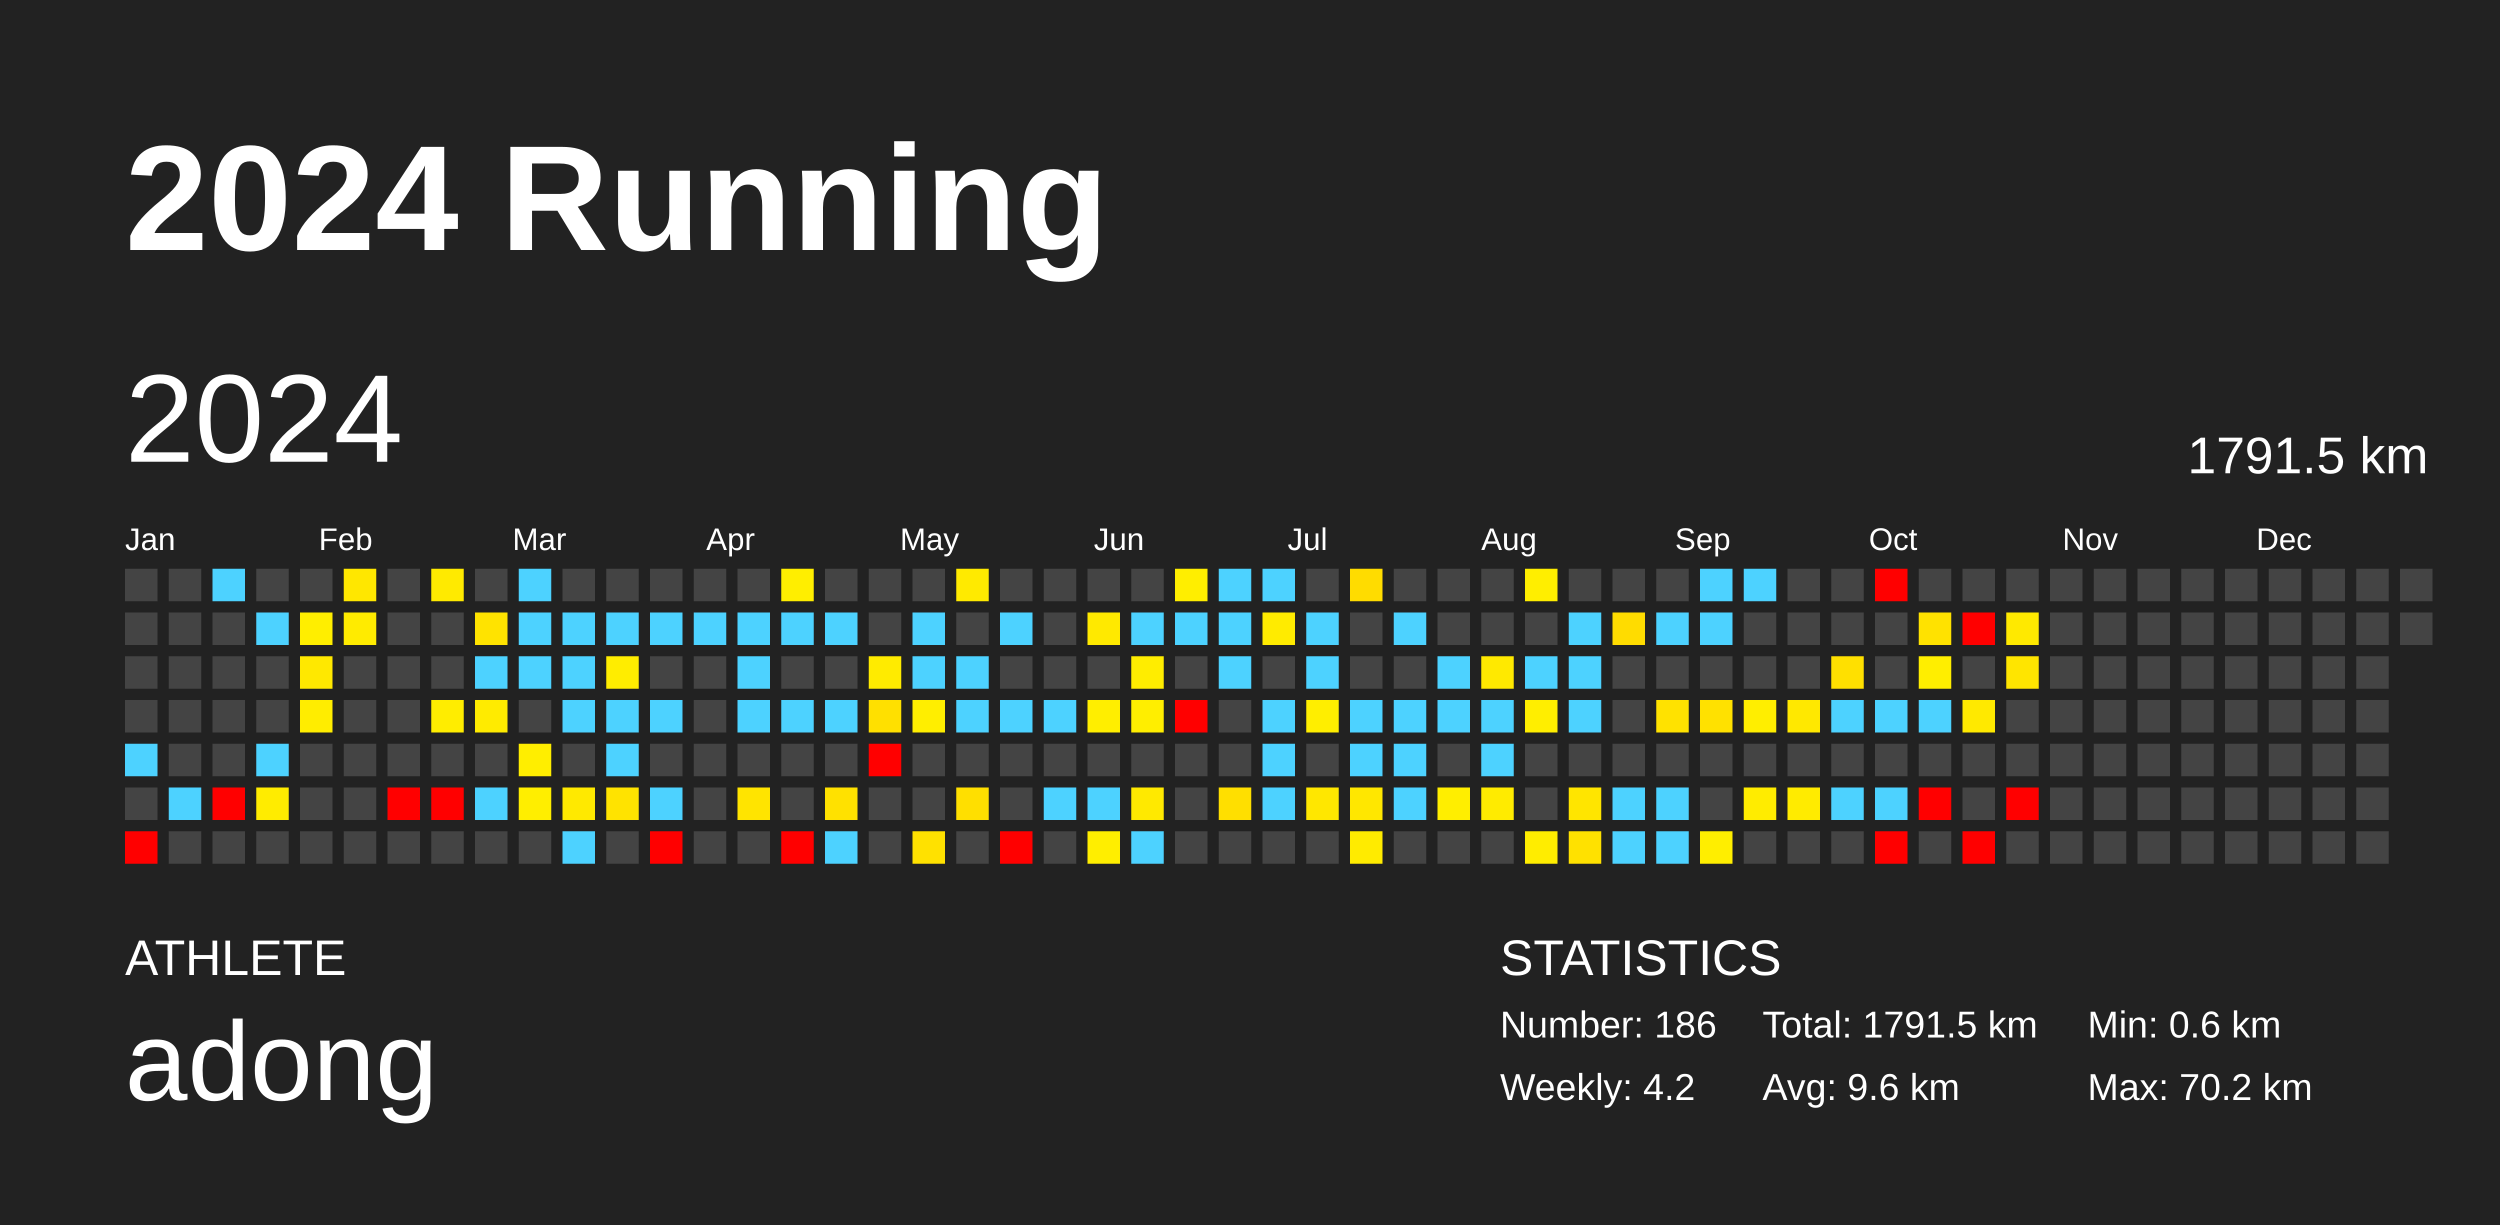
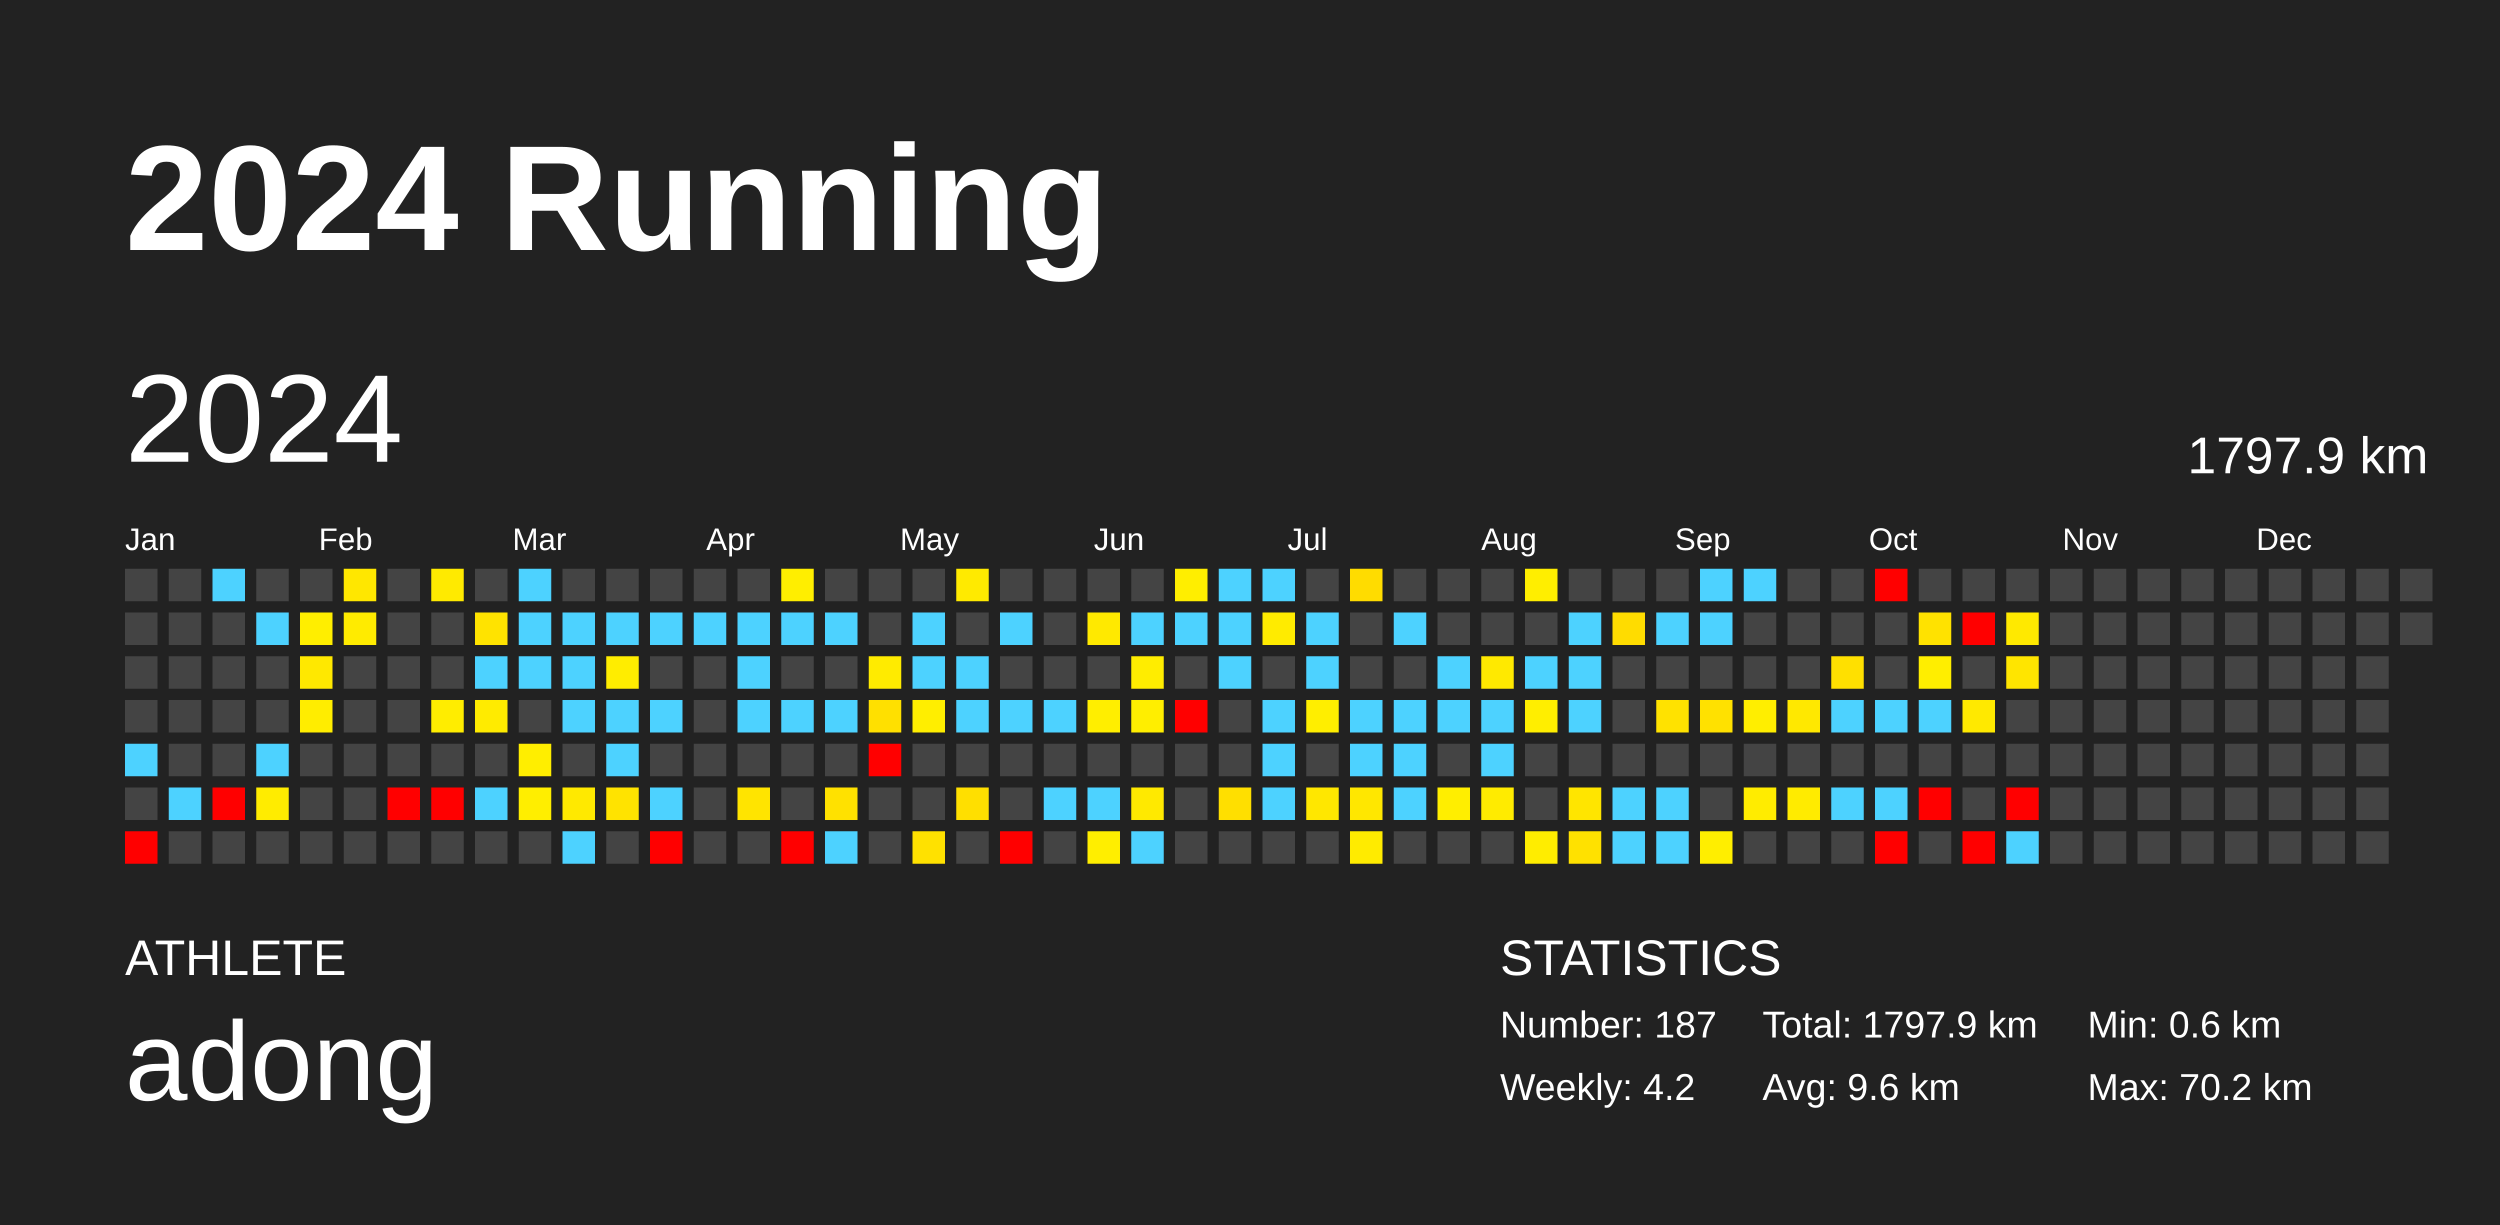
<svg xmlns="http://www.w3.org/2000/svg" baseProfile="full" height="98mm" version="1.1" viewBox="0,0,200,98" width="200mm">
  <defs />
  <rect fill="#222222" height="98" width="200" x="0" y="0" />
  <text fill="#FFFFFF" style="font-size:12px; font-family:Arial; font-weight:bold;" x="10" y="20">2024 Running</text>
  <text fill="#FFFFFF" style="font-size:4px; font-family:Arial" x="10" y="78">ATHLETE</text>
  <text fill="#FFFFFF" style="font-size:9px; font-family:Arial" x="10" y="88">adong</text>
  <text fill="#FFFFFF" style="font-size:4px; font-family:Arial" x="120" y="78">STATISTICS</text>
-   <text fill="#FFFFFF" style="font-size:3px; font-family:Arial" x="120" y="83">Number: 186</text>
+   <text fill="#FFFFFF" style="font-size:3px; font-family:Arial" x="120" y="83">Number: 187</text>
  <text fill="#FFFFFF" style="font-size:3px; font-family:Arial" x="120" y="88">Weekly: 4.2</text>
-   <text fill="#FFFFFF" style="font-size:3px; font-family:Arial" x="141" y="83">Total: 1791.5 km</text>
+   <text fill="#FFFFFF" style="font-size:3px; font-family:Arial" x="141" y="83">Total: 1797.9 km</text>
  <text fill="#FFFFFF" style="font-size:3px; font-family:Arial" x="141" y="88">Avg: 9.6 km</text>
  <text fill="#FFFFFF" style="font-size:3px; font-family:Arial" x="167" y="83">Min: 0.6 km</text>
  <text fill="#FFFFFF" style="font-size:3px; font-family:Arial" x="167" y="88">Max: 70.2 km</text>
  <text dominant-baseline="hanging" fill="#FFFFFF" style="font-size:10.0px; font-family:Arial;" x="10" y="30">2024</text>
-   <text dominant-baseline="hanging" fill="#FFFFFF" style="font-size:4.125px; font-family:Arial;" x="175" y="35">1791.5 km</text>
+   <text dominant-baseline="hanging" fill="#FFFFFF" style="font-size:4.125px; font-family:Arial;" x="175" y="35">1797.9 km</text>
  <text fill="#FFFFFF" style="font-size:2.5px; font-family:Arial" x="10.0" y="44">Jan</text>
  <text fill="#FFFFFF" style="font-size:2.5px; font-family:Arial" x="25.5" y="44">Feb</text>
  <text fill="#FFFFFF" style="font-size:2.5px; font-family:Arial" x="41.0" y="44">Mar</text>
  <text fill="#FFFFFF" style="font-size:2.5px; font-family:Arial" x="56.5" y="44">Apr</text>
  <text fill="#FFFFFF" style="font-size:2.5px; font-family:Arial" x="72.0" y="44">May</text>
  <text fill="#FFFFFF" style="font-size:2.5px; font-family:Arial" x="87.5" y="44">Jun</text>
  <text fill="#FFFFFF" style="font-size:2.5px; font-family:Arial" x="103.0" y="44">Jul</text>
  <text fill="#FFFFFF" style="font-size:2.5px; font-family:Arial" x="118.5" y="44">Aug</text>
  <text fill="#FFFFFF" style="font-size:2.5px; font-family:Arial" x="134.0" y="44">Sep</text>
  <text fill="#FFFFFF" style="font-size:2.5px; font-family:Arial" x="149.5" y="44">Oct</text>
  <text fill="#FFFFFF" style="font-size:2.5px; font-family:Arial" x="165.0" y="44">Nov</text>
  <text fill="#FFFFFF" style="font-size:2.5px; font-family:Arial" x="180.5" y="44">Dec</text>
  <rect fill="#444444" height="2.6" width="2.6" x="10.0" y="45.5" />
  <rect fill="#444444" height="2.6" width="2.6" x="10.0" y="49.0" />
  <rect fill="#444444" height="2.6" width="2.6" x="10.0" y="52.5" />
  <rect fill="#444444" height="2.6" width="2.6" x="10.0" y="56.0" />
  <rect fill="#4dd2ff" height="2.6" width="2.6" x="10.0" y="59.5" />
  <rect fill="#444444" height="2.6" width="2.6" x="10.0" y="63.0" />
  <rect fill="red" height="2.6" width="2.6" x="10.0" y="66.5" />
  <rect fill="#444444" height="2.6" width="2.6" x="13.5" y="45.5" />
  <rect fill="#444444" height="2.6" width="2.6" x="13.5" y="49.0" />
  <rect fill="#444444" height="2.6" width="2.6" x="13.5" y="52.5" />
  <rect fill="#444444" height="2.6" width="2.6" x="13.5" y="56.0" />
  <rect fill="#444444" height="2.6" width="2.6" x="13.5" y="59.5" />
  <rect fill="#4dd2ff" height="2.6" width="2.6" x="13.5" y="63.0" />
  <rect fill="#444444" height="2.6" width="2.6" x="13.5" y="66.5" />
  <rect fill="#4dd2ff" height="2.6" width="2.6" x="17.0" y="45.5" />
  <rect fill="#444444" height="2.6" width="2.6" x="17.0" y="49.0" />
  <rect fill="#444444" height="2.6" width="2.6" x="17.0" y="52.5" />
  <rect fill="#444444" height="2.6" width="2.6" x="17.0" y="56.0" />
  <rect fill="#444444" height="2.6" width="2.6" x="17.0" y="59.5" />
  <rect fill="red" height="2.6" width="2.6" x="17.0" y="63.0" />
  <rect fill="#444444" height="2.6" width="2.6" x="17.0" y="66.5" />
  <rect fill="#444444" height="2.6" width="2.6" x="20.5" y="45.5" />
  <rect fill="#4dd2ff" height="2.6" width="2.6" x="20.5" y="49.0" />
  <rect fill="#444444" height="2.6" width="2.6" x="20.5" y="52.5" />
  <rect fill="#444444" height="2.6" width="2.6" x="20.5" y="56.0" />
  <rect fill="#4dd2ff" height="2.6" width="2.6" x="20.5" y="59.5" />
  <rect fill="#ffec00" height="2.6" width="2.6" x="20.5" y="63.0" />
  <rect fill="#444444" height="2.6" width="2.6" x="20.5" y="66.5" />
  <rect fill="#444444" height="2.6" width="2.6" x="24.0" y="45.5" />
  <rect fill="#ffee00" height="2.6" width="2.6" x="24.0" y="49.0" />
  <rect fill="#ffe800" height="2.6" width="2.6" x="24.0" y="52.5" />
  <rect fill="#ffed00" height="2.6" width="2.6" x="24.0" y="56.0" />
  <rect fill="#444444" height="2.6" width="2.6" x="24.0" y="59.5" />
  <rect fill="#444444" height="2.6" width="2.6" x="24.0" y="63.0" />
  <rect fill="#444444" height="2.6" width="2.6" x="24.0" y="66.5" />
  <rect fill="#ffe700" height="2.6" width="2.6" x="27.5" y="45.5" />
  <rect fill="#ffeb00" height="2.6" width="2.6" x="27.5" y="49.0" />
  <rect fill="#444444" height="2.6" width="2.6" x="27.5" y="52.5" />
  <rect fill="#444444" height="2.6" width="2.6" x="27.5" y="56.0" />
  <rect fill="#444444" height="2.6" width="2.6" x="27.5" y="59.5" />
  <rect fill="#444444" height="2.6" width="2.6" x="27.5" y="63.0" />
  <rect fill="#444444" height="2.6" width="2.6" x="27.5" y="66.5" />
  <rect fill="#444444" height="2.6" width="2.6" x="31.0" y="45.5" />
  <rect fill="#444444" height="2.6" width="2.6" x="31.0" y="49.0" />
  <rect fill="#444444" height="2.6" width="2.6" x="31.0" y="52.5" />
  <rect fill="#444444" height="2.6" width="2.6" x="31.0" y="56.0" />
  <rect fill="#444444" height="2.6" width="2.6" x="31.0" y="59.5" />
  <rect fill="red" height="2.6" width="2.6" x="31.0" y="63.0" />
  <rect fill="#444444" height="2.6" width="2.6" x="31.0" y="66.5" />
  <rect fill="#ffea00" height="2.6" width="2.6" x="34.5" y="45.5" />
  <rect fill="#444444" height="2.6" width="2.6" x="34.5" y="49.0" />
  <rect fill="#444444" height="2.6" width="2.6" x="34.5" y="52.5" />
  <rect fill="#ffed00" height="2.6" width="2.6" x="34.5" y="56.0" />
  <rect fill="#444444" height="2.6" width="2.6" x="34.5" y="59.5" />
  <rect fill="red" height="2.6" width="2.6" x="34.5" y="63.0" />
  <rect fill="#444444" height="2.6" width="2.6" x="34.5" y="66.5" />
  <rect fill="#444444" height="2.6" width="2.6" x="38.0" y="45.5" />
  <rect fill="#ffe300" height="2.6" width="2.6" x="38.0" y="49.0" />
  <rect fill="#4dd2ff" height="2.6" width="2.6" x="38.0" y="52.5" />
  <rect fill="#ffeb00" height="2.6" width="2.6" x="38.0" y="56.0" />
  <rect fill="#444444" height="2.6" width="2.6" x="38.0" y="59.5" />
  <rect fill="#4dd2ff" height="2.6" width="2.6" x="38.0" y="63.0" />
  <rect fill="#444444" height="2.6" width="2.6" x="38.0" y="66.5" />
  <rect fill="#4dd2ff" height="2.6" width="2.6" x="41.5" y="45.5" />
  <rect fill="#4dd2ff" height="2.6" width="2.6" x="41.5" y="49.0" />
  <rect fill="#4dd2ff" height="2.6" width="2.6" x="41.5" y="52.5" />
  <rect fill="#444444" height="2.6" width="2.6" x="41.5" y="56.0" />
  <rect fill="#ffee00" height="2.6" width="2.6" x="41.5" y="59.5" />
  <rect fill="#ffee00" height="2.6" width="2.6" x="41.5" y="63.0" />
  <rect fill="#444444" height="2.6" width="2.6" x="41.5" y="66.5" />
  <rect fill="#444444" height="2.6" width="2.6" x="45.0" y="45.5" />
  <rect fill="#4dd2ff" height="2.6" width="2.6" x="45.0" y="49.0" />
  <rect fill="#4dd2ff" height="2.6" width="2.6" x="45.0" y="52.5" />
  <rect fill="#4dd2ff" height="2.6" width="2.6" x="45.0" y="56.0" />
  <rect fill="#444444" height="2.6" width="2.6" x="45.0" y="59.5" />
  <rect fill="#ffe900" height="2.6" width="2.6" x="45.0" y="63.0" />
  <rect fill="#4dd2ff" height="2.6" width="2.6" x="45.0" y="66.5" />
  <rect fill="#444444" height="2.6" width="2.6" x="48.5" y="45.5" />
  <rect fill="#4dd2ff" height="2.6" width="2.6" x="48.5" y="49.0" />
  <rect fill="#ffed00" height="2.6" width="2.6" x="48.5" y="52.5" />
  <rect fill="#4dd2ff" height="2.6" width="2.6" x="48.5" y="56.0" />
  <rect fill="#4dd2ff" height="2.6" width="2.6" x="48.5" y="59.5" />
  <rect fill="#ffe300" height="2.6" width="2.6" x="48.5" y="63.0" />
  <rect fill="#444444" height="2.6" width="2.6" x="48.5" y="66.5" />
  <rect fill="#444444" height="2.6" width="2.6" x="52.0" y="45.5" />
  <rect fill="#4dd2ff" height="2.6" width="2.6" x="52.0" y="49.0" />
  <rect fill="#444444" height="2.6" width="2.6" x="52.0" y="52.5" />
  <rect fill="#4dd2ff" height="2.6" width="2.6" x="52.0" y="56.0" />
  <rect fill="#444444" height="2.6" width="2.6" x="52.0" y="59.5" />
  <rect fill="#4dd2ff" height="2.6" width="2.6" x="52.0" y="63.0" />
  <rect fill="red" height="2.6" width="2.6" x="52.0" y="66.5" />
  <rect fill="#444444" height="2.6" width="2.6" x="55.5" y="45.5" />
  <rect fill="#4dd2ff" height="2.6" width="2.6" x="55.5" y="49.0" />
  <rect fill="#444444" height="2.6" width="2.6" x="55.5" y="52.5" />
  <rect fill="#444444" height="2.6" width="2.6" x="55.5" y="56.0" />
  <rect fill="#444444" height="2.6" width="2.6" x="55.5" y="59.5" />
  <rect fill="#444444" height="2.6" width="2.6" x="55.5" y="63.0" />
  <rect fill="#444444" height="2.6" width="2.6" x="55.5" y="66.5" />
  <rect fill="#444444" height="2.6" width="2.6" x="59.0" y="45.5" />
  <rect fill="#4dd2ff" height="2.6" width="2.6" x="59.0" y="49.0" />
  <rect fill="#4dd2ff" height="2.6" width="2.6" x="59.0" y="52.5" />
  <rect fill="#4dd2ff" height="2.6" width="2.6" x="59.0" y="56.0" />
  <rect fill="#444444" height="2.6" width="2.6" x="59.0" y="59.5" />
  <rect fill="#ffe400" height="2.6" width="2.6" x="59.0" y="63.0" />
  <rect fill="#444444" height="2.6" width="2.6" x="59.0" y="66.5" />
  <rect fill="#ffee00" height="2.6" width="2.6" x="62.5" y="45.5" />
  <rect fill="#4dd2ff" height="2.6" width="2.6" x="62.5" y="49.0" />
  <rect fill="#444444" height="2.6" width="2.6" x="62.5" y="52.5" />
  <rect fill="#4dd2ff" height="2.6" width="2.6" x="62.5" y="56.0" />
  <rect fill="#444444" height="2.6" width="2.6" x="62.5" y="59.5" />
  <rect fill="#444444" height="2.6" width="2.6" x="62.5" y="63.0" />
  <rect fill="red" height="2.6" width="2.6" x="62.5" y="66.5" />
  <rect fill="#444444" height="2.6" width="2.6" x="66.0" y="45.5" />
  <rect fill="#4dd2ff" height="2.6" width="2.6" x="66.0" y="49.0" />
  <rect fill="#444444" height="2.6" width="2.6" x="66.0" y="52.5" />
  <rect fill="#4dd2ff" height="2.6" width="2.6" x="66.0" y="56.0" />
  <rect fill="#444444" height="2.6" width="2.6" x="66.0" y="59.5" />
  <rect fill="#ffe100" height="2.6" width="2.6" x="66.0" y="63.0" />
  <rect fill="#4dd2ff" height="2.6" width="2.6" x="66.0" y="66.5" />
  <rect fill="#444444" height="2.6" width="2.6" x="69.5" y="45.5" />
  <rect fill="#444444" height="2.6" width="2.6" x="69.5" y="49.0" />
  <rect fill="#ffeb00" height="2.6" width="2.6" x="69.5" y="52.5" />
  <rect fill="#ffe000" height="2.6" width="2.6" x="69.5" y="56.0" />
  <rect fill="red" height="2.6" width="2.6" x="69.5" y="59.5" />
  <rect fill="#444444" height="2.6" width="2.6" x="69.5" y="63.0" />
  <rect fill="#444444" height="2.6" width="2.6" x="69.5" y="66.5" />
  <rect fill="#444444" height="2.6" width="2.6" x="73.0" y="45.5" />
  <rect fill="#4dd2ff" height="2.6" width="2.6" x="73.0" y="49.0" />
  <rect fill="#4dd2ff" height="2.6" width="2.6" x="73.0" y="52.5" />
  <rect fill="#ffee00" height="2.6" width="2.6" x="73.0" y="56.0" />
  <rect fill="#444444" height="2.6" width="2.6" x="73.0" y="59.5" />
  <rect fill="#444444" height="2.6" width="2.6" x="73.0" y="63.0" />
  <rect fill="#ffe100" height="2.6" width="2.6" x="73.0" y="66.5" />
  <rect fill="#ffea00" height="2.6" width="2.6" x="76.5" y="45.5" />
  <rect fill="#444444" height="2.6" width="2.6" x="76.5" y="49.0" />
  <rect fill="#4dd2ff" height="2.6" width="2.6" x="76.5" y="52.5" />
  <rect fill="#4dd2ff" height="2.6" width="2.6" x="76.5" y="56.0" />
  <rect fill="#444444" height="2.6" width="2.6" x="76.5" y="59.5" />
  <rect fill="#ffdf00" height="2.6" width="2.6" x="76.5" y="63.0" />
  <rect fill="#444444" height="2.6" width="2.6" x="76.5" y="66.5" />
  <rect fill="#444444" height="2.6" width="2.6" x="80.0" y="45.5" />
  <rect fill="#4dd2ff" height="2.6" width="2.6" x="80.0" y="49.0" />
  <rect fill="#444444" height="2.6" width="2.6" x="80.0" y="52.5" />
  <rect fill="#4dd2ff" height="2.6" width="2.6" x="80.0" y="56.0" />
  <rect fill="#444444" height="2.6" width="2.6" x="80.0" y="59.5" />
  <rect fill="#444444" height="2.6" width="2.6" x="80.0" y="63.0" />
  <rect fill="red" height="2.6" width="2.6" x="80.0" y="66.5" />
  <rect fill="#444444" height="2.6" width="2.6" x="83.5" y="45.5" />
  <rect fill="#444444" height="2.6" width="2.6" x="83.5" y="49.0" />
  <rect fill="#444444" height="2.6" width="2.6" x="83.5" y="52.5" />
  <rect fill="#4dd2ff" height="2.6" width="2.6" x="83.5" y="56.0" />
  <rect fill="#444444" height="2.6" width="2.6" x="83.5" y="59.5" />
  <rect fill="#4dd2ff" height="2.6" width="2.6" x="83.5" y="63.0" />
  <rect fill="#444444" height="2.6" width="2.6" x="83.5" y="66.5" />
  <rect fill="#444444" height="2.6" width="2.6" x="87.0" y="45.5" />
  <rect fill="#ffe900" height="2.6" width="2.6" x="87.0" y="49.0" />
  <rect fill="#444444" height="2.6" width="2.6" x="87.0" y="52.5" />
  <rect fill="#ffee00" height="2.6" width="2.6" x="87.0" y="56.0" />
  <rect fill="#444444" height="2.6" width="2.6" x="87.0" y="59.5" />
  <rect fill="#4dd2ff" height="2.6" width="2.6" x="87.0" y="63.0" />
  <rect fill="#ffee00" height="2.6" width="2.6" x="87.0" y="66.5" />
  <rect fill="#444444" height="2.6" width="2.6" x="90.5" y="45.5" />
  <rect fill="#4dd2ff" height="2.6" width="2.6" x="90.5" y="49.0" />
  <rect fill="#ffed00" height="2.6" width="2.6" x="90.5" y="52.5" />
  <rect fill="#ffee00" height="2.6" width="2.6" x="90.5" y="56.0" />
  <rect fill="#444444" height="2.6" width="2.6" x="90.5" y="59.5" />
  <rect fill="#ffe900" height="2.6" width="2.6" x="90.5" y="63.0" />
  <rect fill="#4dd2ff" height="2.6" width="2.6" x="90.5" y="66.5" />
  <rect fill="#ffee00" height="2.6" width="2.6" x="94.0" y="45.5" />
  <rect fill="#4dd2ff" height="2.6" width="2.6" x="94.0" y="49.0" />
  <rect fill="#444444" height="2.6" width="2.6" x="94.0" y="52.5" />
  <rect fill="red" height="2.6" width="2.6" x="94.0" y="56.0" />
  <rect fill="#444444" height="2.6" width="2.6" x="94.0" y="59.5" />
  <rect fill="#444444" height="2.6" width="2.6" x="94.0" y="63.0" />
  <rect fill="#444444" height="2.6" width="2.6" x="94.0" y="66.5" />
  <rect fill="#4dd2ff" height="2.6" width="2.6" x="97.5" y="45.5" />
  <rect fill="#4dd2ff" height="2.6" width="2.6" x="97.5" y="49.0" />
  <rect fill="#4dd2ff" height="2.6" width="2.6" x="97.5" y="52.5" />
  <rect fill="#444444" height="2.6" width="2.6" x="97.5" y="56.0" />
  <rect fill="#444444" height="2.6" width="2.6" x="97.5" y="59.5" />
  <rect fill="#ffdf00" height="2.6" width="2.6" x="97.5" y="63.0" />
  <rect fill="#444444" height="2.6" width="2.6" x="97.5" y="66.5" />
  <rect fill="#4dd2ff" height="2.6" width="2.6" x="101.0" y="45.5" />
  <rect fill="#ffeb00" height="2.6" width="2.6" x="101.0" y="49.0" />
  <rect fill="#444444" height="2.6" width="2.6" x="101.0" y="52.5" />
  <rect fill="#4dd2ff" height="2.6" width="2.6" x="101.0" y="56.0" />
  <rect fill="#4dd2ff" height="2.6" width="2.6" x="101.0" y="59.5" />
  <rect fill="#4dd2ff" height="2.6" width="2.6" x="101.0" y="63.0" />
  <rect fill="#444444" height="2.6" width="2.6" x="101.0" y="66.5" />
  <rect fill="#444444" height="2.6" width="2.6" x="104.5" y="45.5" />
  <rect fill="#4dd2ff" height="2.6" width="2.6" x="104.5" y="49.0" />
  <rect fill="#4dd2ff" height="2.6" width="2.6" x="104.5" y="52.5" />
  <rect fill="#ffee00" height="2.6" width="2.6" x="104.5" y="56.0" />
  <rect fill="#444444" height="2.6" width="2.6" x="104.5" y="59.5" />
  <rect fill="#ffe700" height="2.6" width="2.6" x="104.5" y="63.0" />
  <rect fill="#444444" height="2.6" width="2.6" x="104.5" y="66.5" />
  <rect fill="#ffdc00" height="2.6" width="2.6" x="108.0" y="45.5" />
  <rect fill="#444444" height="2.6" width="2.6" x="108.0" y="49.0" />
  <rect fill="#444444" height="2.6" width="2.6" x="108.0" y="52.5" />
  <rect fill="#4dd2ff" height="2.6" width="2.6" x="108.0" y="56.0" />
  <rect fill="#4dd2ff" height="2.6" width="2.6" x="108.0" y="59.5" />
  <rect fill="#ffe700" height="2.6" width="2.6" x="108.0" y="63.0" />
  <rect fill="#ffeb00" height="2.6" width="2.6" x="108.0" y="66.5" />
  <rect fill="#444444" height="2.6" width="2.6" x="111.5" y="45.5" />
  <rect fill="#4dd2ff" height="2.6" width="2.6" x="111.5" y="49.0" />
  <rect fill="#444444" height="2.6" width="2.6" x="111.5" y="52.5" />
  <rect fill="#4dd2ff" height="2.6" width="2.6" x="111.5" y="56.0" />
  <rect fill="#4dd2ff" height="2.6" width="2.6" x="111.5" y="59.5" />
  <rect fill="#4dd2ff" height="2.6" width="2.6" x="111.5" y="63.0" />
  <rect fill="#444444" height="2.6" width="2.6" x="111.5" y="66.5" />
  <rect fill="#444444" height="2.6" width="2.6" x="115.0" y="45.5" />
  <rect fill="#444444" height="2.6" width="2.6" x="115.0" y="49.0" />
  <rect fill="#4dd2ff" height="2.6" width="2.6" x="115.0" y="52.5" />
  <rect fill="#4dd2ff" height="2.6" width="2.6" x="115.0" y="56.0" />
  <rect fill="#444444" height="2.6" width="2.6" x="115.0" y="59.5" />
  <rect fill="#ffee00" height="2.6" width="2.6" x="115.0" y="63.0" />
  <rect fill="#444444" height="2.6" width="2.6" x="115.0" y="66.5" />
  <rect fill="#444444" height="2.6" width="2.6" x="118.5" y="45.5" />
  <rect fill="#444444" height="2.6" width="2.6" x="118.5" y="49.0" />
  <rect fill="#ffe900" height="2.6" width="2.6" x="118.5" y="52.5" />
  <rect fill="#4dd2ff" height="2.6" width="2.6" x="118.5" y="56.0" />
  <rect fill="#4dd2ff" height="2.6" width="2.6" x="118.5" y="59.5" />
  <rect fill="#ffeb00" height="2.6" width="2.6" x="118.5" y="63.0" />
  <rect fill="#444444" height="2.6" width="2.6" x="118.5" y="66.5" />
  <rect fill="#ffee00" height="2.6" width="2.6" x="122.0" y="45.5" />
  <rect fill="#444444" height="2.6" width="2.6" x="122.0" y="49.0" />
  <rect fill="#4dd2ff" height="2.6" width="2.6" x="122.0" y="52.5" />
  <rect fill="#ffee00" height="2.6" width="2.6" x="122.0" y="56.0" />
  <rect fill="#444444" height="2.6" width="2.6" x="122.0" y="59.5" />
  <rect fill="#444444" height="2.6" width="2.6" x="122.0" y="63.0" />
  <rect fill="#ffed00" height="2.6" width="2.6" x="122.0" y="66.5" />
  <rect fill="#444444" height="2.6" width="2.6" x="125.5" y="45.5" />
  <rect fill="#4dd2ff" height="2.6" width="2.6" x="125.5" y="49.0" />
  <rect fill="#4dd2ff" height="2.6" width="2.6" x="125.5" y="52.5" />
  <rect fill="#4dd2ff" height="2.6" width="2.6" x="125.5" y="56.0" />
  <rect fill="#444444" height="2.6" width="2.6" x="125.5" y="59.5" />
  <rect fill="#ffe500" height="2.6" width="2.6" x="125.5" y="63.0" />
  <rect fill="#ffe100" height="2.6" width="2.6" x="125.5" y="66.5" />
  <rect fill="#444444" height="2.6" width="2.6" x="129.0" y="45.5" />
  <rect fill="#ffdc00" height="2.6" width="2.6" x="129.0" y="49.0" />
  <rect fill="#444444" height="2.6" width="2.6" x="129.0" y="52.5" />
  <rect fill="#444444" height="2.6" width="2.6" x="129.0" y="56.0" />
  <rect fill="#444444" height="2.6" width="2.6" x="129.0" y="59.5" />
  <rect fill="#4dd2ff" height="2.6" width="2.6" x="129.0" y="63.0" />
  <rect fill="#4dd2ff" height="2.6" width="2.6" x="129.0" y="66.5" />
  <rect fill="#444444" height="2.6" width="2.6" x="132.5" y="45.5" />
  <rect fill="#4dd2ff" height="2.6" width="2.6" x="132.5" y="49.0" />
  <rect fill="#444444" height="2.6" width="2.6" x="132.5" y="52.5" />
  <rect fill="#ffe200" height="2.6" width="2.6" x="132.5" y="56.0" />
  <rect fill="#444444" height="2.6" width="2.6" x="132.5" y="59.5" />
  <rect fill="#4dd2ff" height="2.6" width="2.6" x="132.5" y="63.0" />
  <rect fill="#4dd2ff" height="2.6" width="2.6" x="132.5" y="66.5" />
  <rect fill="#4dd2ff" height="2.6" width="2.6" x="136.0" y="45.5" />
  <rect fill="#4dd2ff" height="2.6" width="2.6" x="136.0" y="49.0" />
  <rect fill="#444444" height="2.6" width="2.6" x="136.0" y="52.5" />
  <rect fill="#ffe100" height="2.6" width="2.6" x="136.0" y="56.0" />
  <rect fill="#444444" height="2.6" width="2.6" x="136.0" y="59.5" />
  <rect fill="#444444" height="2.6" width="2.6" x="136.0" y="63.0" />
  <rect fill="#ffee00" height="2.6" width="2.6" x="136.0" y="66.5" />
  <rect fill="#4dd2ff" height="2.6" width="2.6" x="139.5" y="45.5" />
  <rect fill="#444444" height="2.6" width="2.6" x="139.5" y="49.0" />
  <rect fill="#444444" height="2.6" width="2.6" x="139.5" y="52.5" />
  <rect fill="#ffee00" height="2.6" width="2.6" x="139.5" y="56.0" />
  <rect fill="#444444" height="2.6" width="2.6" x="139.5" y="59.5" />
  <rect fill="#ffec00" height="2.6" width="2.6" x="139.5" y="63.0" />
  <rect fill="#444444" height="2.6" width="2.6" x="139.5" y="66.5" />
  <rect fill="#444444" height="2.6" width="2.6" x="143.0" y="45.5" />
  <rect fill="#444444" height="2.6" width="2.6" x="143.0" y="49.0" />
  <rect fill="#444444" height="2.6" width="2.6" x="143.0" y="52.5" />
  <rect fill="#ffe800" height="2.6" width="2.6" x="143.0" y="56.0" />
  <rect fill="#444444" height="2.6" width="2.6" x="143.0" y="59.5" />
  <rect fill="#ffeb00" height="2.6" width="2.6" x="143.0" y="63.0" />
  <rect fill="#444444" height="2.6" width="2.6" x="143.0" y="66.5" />
  <rect fill="#444444" height="2.6" width="2.6" x="146.5" y="45.5" />
  <rect fill="#444444" height="2.6" width="2.6" x="146.5" y="49.0" />
  <rect fill="#ffe000" height="2.6" width="2.6" x="146.5" y="52.5" />
  <rect fill="#4dd2ff" height="2.6" width="2.6" x="146.5" y="56.0" />
  <rect fill="#444444" height="2.6" width="2.6" x="146.5" y="59.5" />
  <rect fill="#4dd2ff" height="2.6" width="2.6" x="146.5" y="63.0" />
  <rect fill="#444444" height="2.6" width="2.6" x="146.5" y="66.5" />
  <rect fill="red" height="2.6" width="2.6" x="150.0" y="45.5" />
  <rect fill="#444444" height="2.6" width="2.6" x="150.0" y="49.0" />
  <rect fill="#444444" height="2.6" width="2.6" x="150.0" y="52.5" />
  <rect fill="#4dd2ff" height="2.6" width="2.6" x="150.0" y="56.0" />
  <rect fill="#444444" height="2.6" width="2.6" x="150.0" y="59.5" />
  <rect fill="#4dd2ff" height="2.6" width="2.6" x="150.0" y="63.0" />
  <rect fill="red" height="2.6" width="2.6" x="150.0" y="66.5" />
  <rect fill="#444444" height="2.6" width="2.6" x="153.5" y="45.5" />
  <rect fill="#ffe200" height="2.6" width="2.6" x="153.5" y="49.0" />
  <rect fill="#ffee00" height="2.6" width="2.6" x="153.5" y="52.5" />
  <rect fill="#4dd2ff" height="2.6" width="2.6" x="153.5" y="56.0" />
  <rect fill="#444444" height="2.6" width="2.6" x="153.5" y="59.5" />
  <rect fill="red" height="2.6" width="2.6" x="153.5" y="63.0" />
  <rect fill="#444444" height="2.6" width="2.6" x="153.5" y="66.5" />
  <rect fill="#444444" height="2.6" width="2.6" x="157.0" y="45.5" />
  <rect fill="red" height="2.6" width="2.6" x="157.0" y="49.0" />
  <rect fill="#444444" height="2.6" width="2.6" x="157.0" y="52.5" />
  <rect fill="#ffe900" height="2.6" width="2.6" x="157.0" y="56.0" />
  <rect fill="#444444" height="2.6" width="2.6" x="157.0" y="59.5" />
  <rect fill="#444444" height="2.6" width="2.6" x="157.0" y="63.0" />
  <rect fill="red" height="2.6" width="2.6" x="157.0" y="66.5" />
  <rect fill="#444444" height="2.6" width="2.6" x="160.5" y="45.5" />
  <rect fill="#ffe900" height="2.6" width="2.6" x="160.5" y="49.0" />
  <rect fill="#ffe500" height="2.6" width="2.6" x="160.5" y="52.5" />
  <rect fill="#444444" height="2.6" width="2.6" x="160.5" y="56.0" />
  <rect fill="#444444" height="2.6" width="2.6" x="160.5" y="59.5" />
  <rect fill="red" height="2.6" width="2.6" x="160.5" y="63.0" />
-   <rect fill="#444444" height="2.6" width="2.6" x="160.5" y="66.5" />
+   <rect fill="#4dd2ff" height="2.6" width="2.6" x="160.5" y="66.5" />
  <rect fill="#444444" height="2.6" width="2.6" x="164.0" y="45.5" />
  <rect fill="#444444" height="2.6" width="2.6" x="164.0" y="49.0" />
  <rect fill="#444444" height="2.6" width="2.6" x="164.0" y="52.5" />
  <rect fill="#444444" height="2.6" width="2.6" x="164.0" y="56.0" />
  <rect fill="#444444" height="2.6" width="2.6" x="164.0" y="59.5" />
  <rect fill="#444444" height="2.6" width="2.6" x="164.0" y="63.0" />
  <rect fill="#444444" height="2.6" width="2.6" x="164.0" y="66.5" />
  <rect fill="#444444" height="2.6" width="2.6" x="167.5" y="45.5" />
  <rect fill="#444444" height="2.6" width="2.6" x="167.5" y="49.0" />
  <rect fill="#444444" height="2.6" width="2.6" x="167.5" y="52.5" />
  <rect fill="#444444" height="2.6" width="2.6" x="167.5" y="56.0" />
  <rect fill="#444444" height="2.6" width="2.6" x="167.5" y="59.5" />
  <rect fill="#444444" height="2.6" width="2.6" x="167.5" y="63.0" />
  <rect fill="#444444" height="2.6" width="2.6" x="167.5" y="66.5" />
  <rect fill="#444444" height="2.6" width="2.6" x="171.0" y="45.5" />
  <rect fill="#444444" height="2.6" width="2.6" x="171.0" y="49.0" />
  <rect fill="#444444" height="2.6" width="2.6" x="171.0" y="52.5" />
  <rect fill="#444444" height="2.6" width="2.6" x="171.0" y="56.0" />
  <rect fill="#444444" height="2.6" width="2.6" x="171.0" y="59.5" />
  <rect fill="#444444" height="2.6" width="2.6" x="171.0" y="63.0" />
  <rect fill="#444444" height="2.6" width="2.6" x="171.0" y="66.5" />
  <rect fill="#444444" height="2.6" width="2.6" x="174.5" y="45.5" />
  <rect fill="#444444" height="2.6" width="2.6" x="174.5" y="49.0" />
  <rect fill="#444444" height="2.6" width="2.6" x="174.5" y="52.5" />
  <rect fill="#444444" height="2.6" width="2.6" x="174.5" y="56.0" />
  <rect fill="#444444" height="2.6" width="2.6" x="174.5" y="59.5" />
  <rect fill="#444444" height="2.6" width="2.6" x="174.5" y="63.0" />
  <rect fill="#444444" height="2.6" width="2.6" x="174.5" y="66.5" />
  <rect fill="#444444" height="2.6" width="2.6" x="178.0" y="45.5" />
  <rect fill="#444444" height="2.6" width="2.6" x="178.0" y="49.0" />
  <rect fill="#444444" height="2.6" width="2.6" x="178.0" y="52.5" />
  <rect fill="#444444" height="2.6" width="2.6" x="178.0" y="56.0" />
  <rect fill="#444444" height="2.6" width="2.6" x="178.0" y="59.5" />
  <rect fill="#444444" height="2.6" width="2.6" x="178.0" y="63.0" />
  <rect fill="#444444" height="2.6" width="2.6" x="178.0" y="66.5" />
  <rect fill="#444444" height="2.6" width="2.6" x="181.5" y="45.5" />
  <rect fill="#444444" height="2.6" width="2.6" x="181.5" y="49.0" />
  <rect fill="#444444" height="2.6" width="2.6" x="181.5" y="52.5" />
  <rect fill="#444444" height="2.6" width="2.6" x="181.5" y="56.0" />
  <rect fill="#444444" height="2.6" width="2.6" x="181.5" y="59.5" />
  <rect fill="#444444" height="2.6" width="2.6" x="181.5" y="63.0" />
  <rect fill="#444444" height="2.6" width="2.6" x="181.5" y="66.5" />
  <rect fill="#444444" height="2.6" width="2.6" x="185.0" y="45.5" />
  <rect fill="#444444" height="2.6" width="2.6" x="185.0" y="49.0" />
  <rect fill="#444444" height="2.6" width="2.6" x="185.0" y="52.5" />
  <rect fill="#444444" height="2.6" width="2.6" x="185.0" y="56.0" />
  <rect fill="#444444" height="2.6" width="2.6" x="185.0" y="59.5" />
  <rect fill="#444444" height="2.6" width="2.6" x="185.0" y="63.0" />
  <rect fill="#444444" height="2.6" width="2.6" x="185.0" y="66.5" />
  <rect fill="#444444" height="2.6" width="2.6" x="188.5" y="45.5" />
  <rect fill="#444444" height="2.6" width="2.6" x="188.5" y="49.0" />
  <rect fill="#444444" height="2.6" width="2.6" x="188.5" y="52.5" />
  <rect fill="#444444" height="2.6" width="2.6" x="188.5" y="56.0" />
  <rect fill="#444444" height="2.6" width="2.6" x="188.5" y="59.5" />
  <rect fill="#444444" height="2.6" width="2.6" x="188.5" y="63.0" />
  <rect fill="#444444" height="2.6" width="2.6" x="188.5" y="66.5" />
  <rect fill="#444444" height="2.6" width="2.6" x="192.0" y="45.5" />
  <rect fill="#444444" height="2.6" width="2.6" x="192.0" y="49.0" />
</svg>
